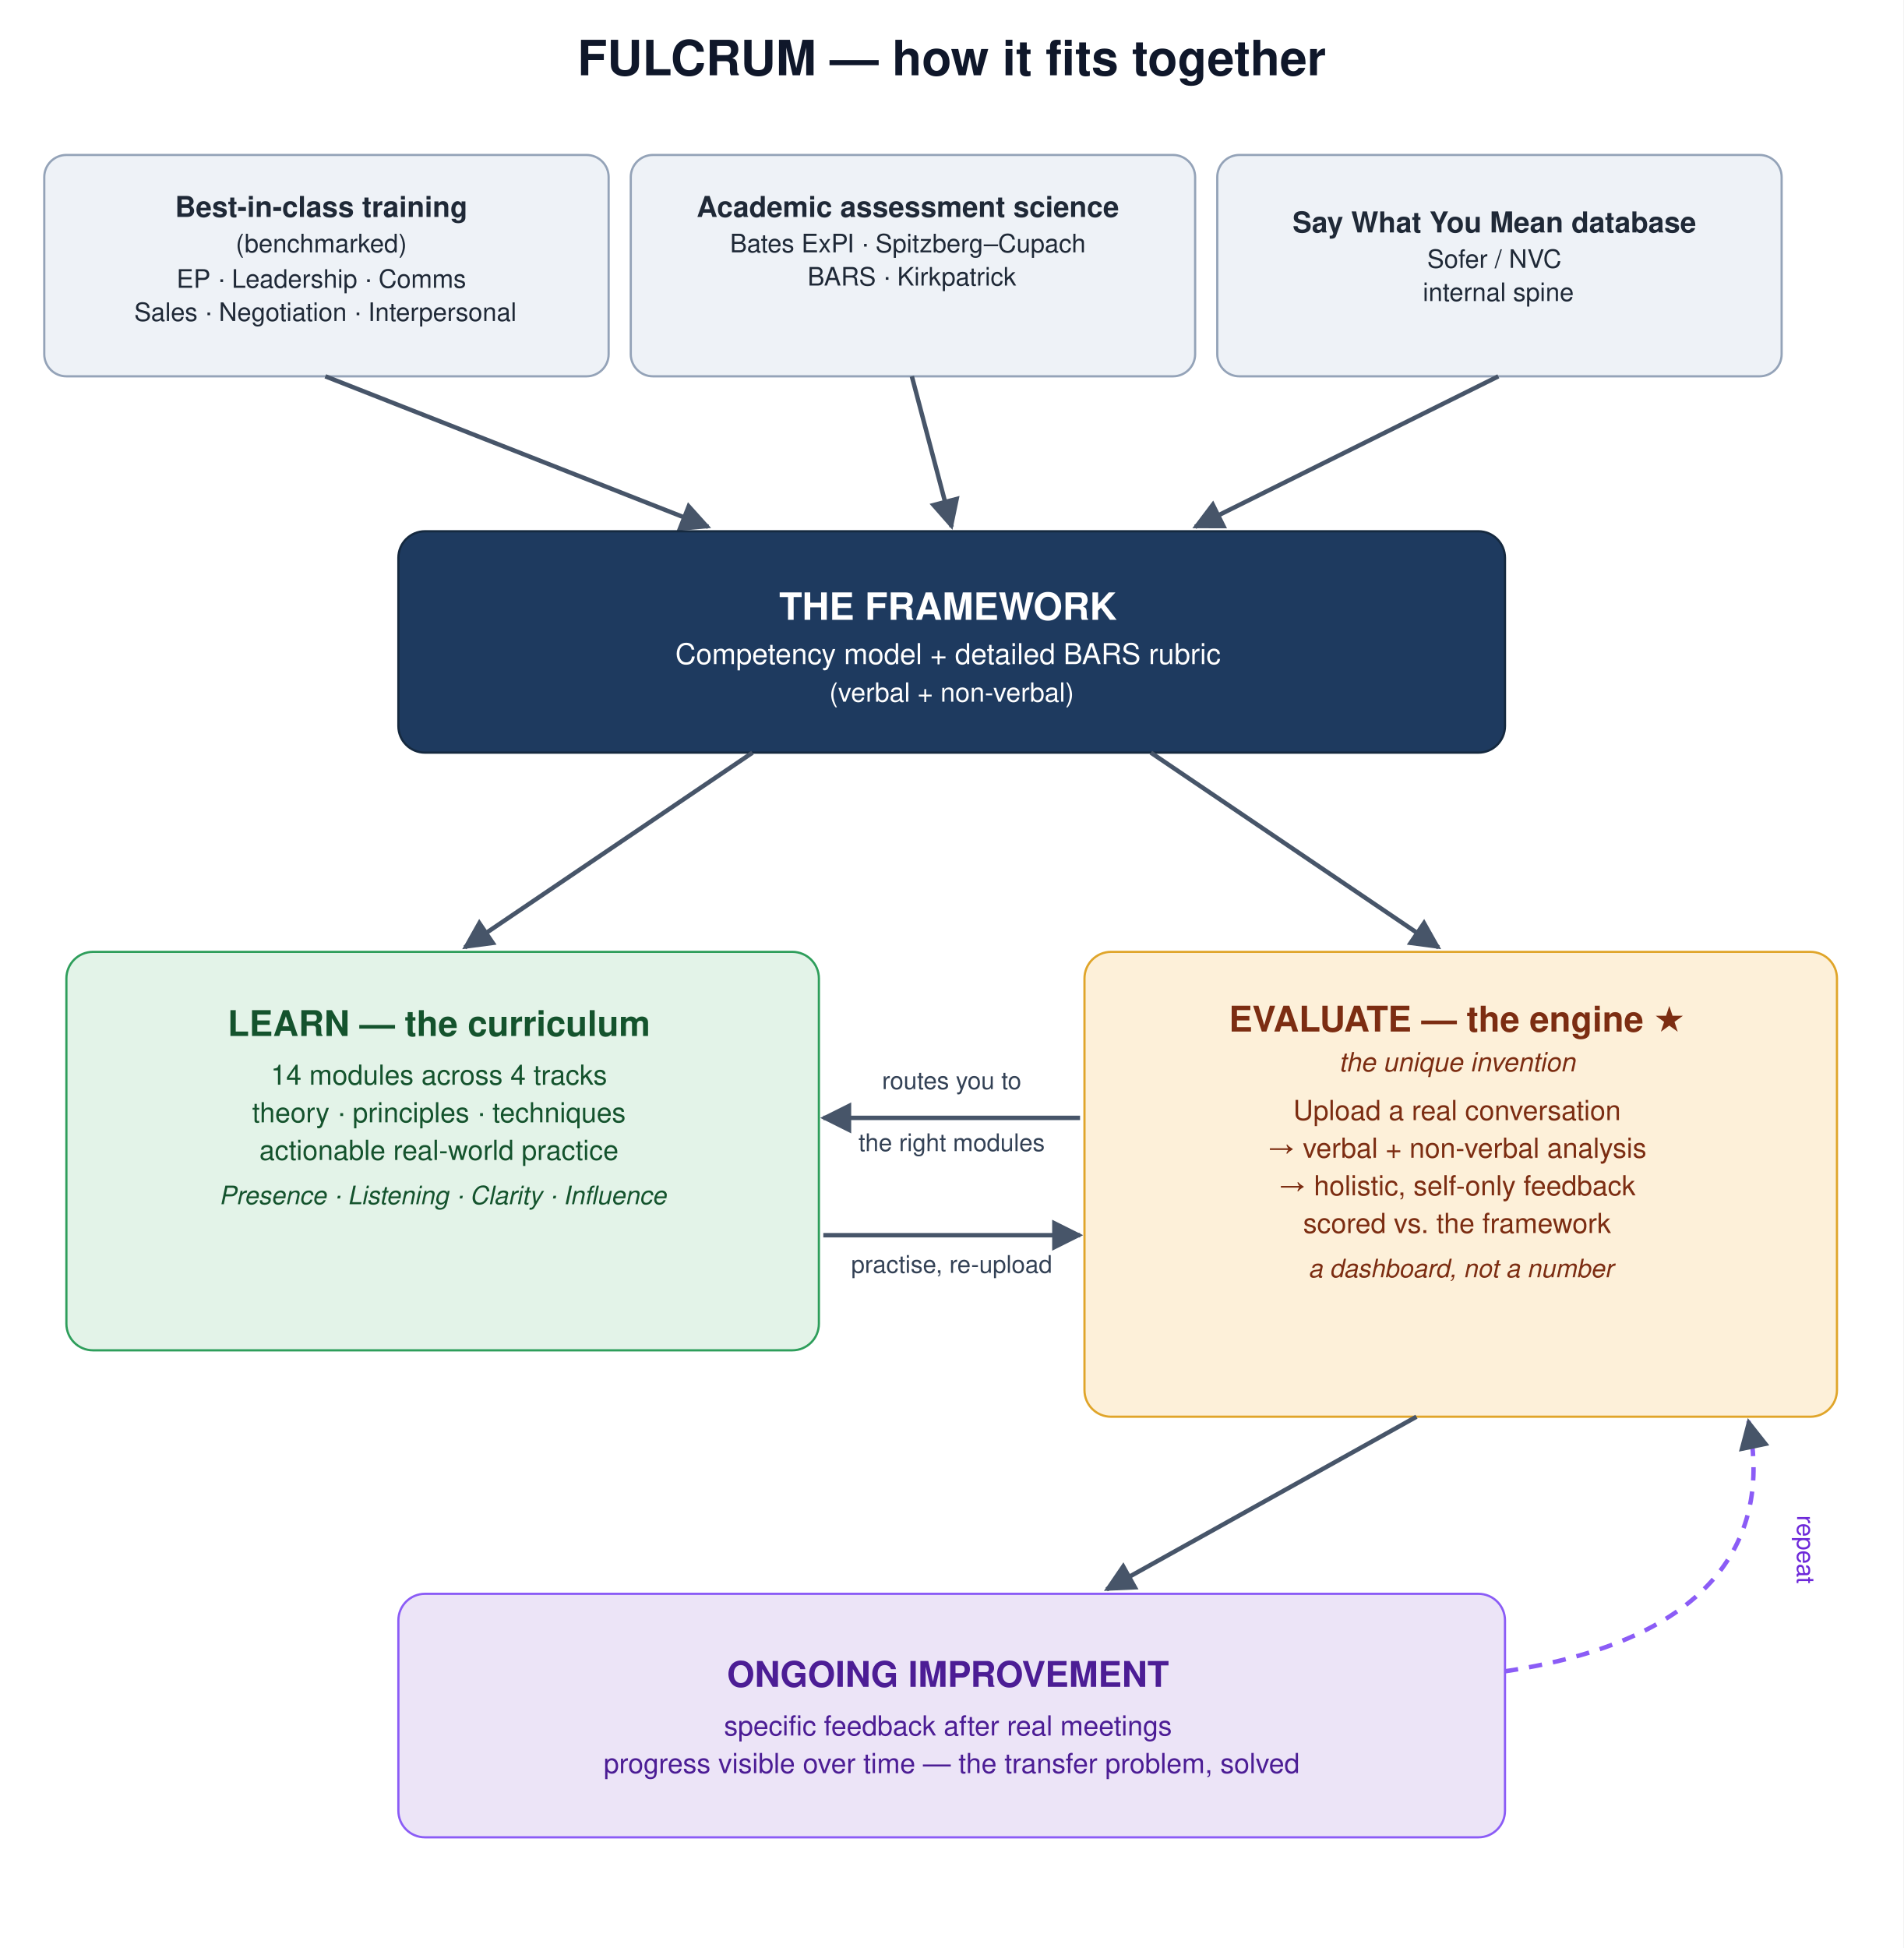
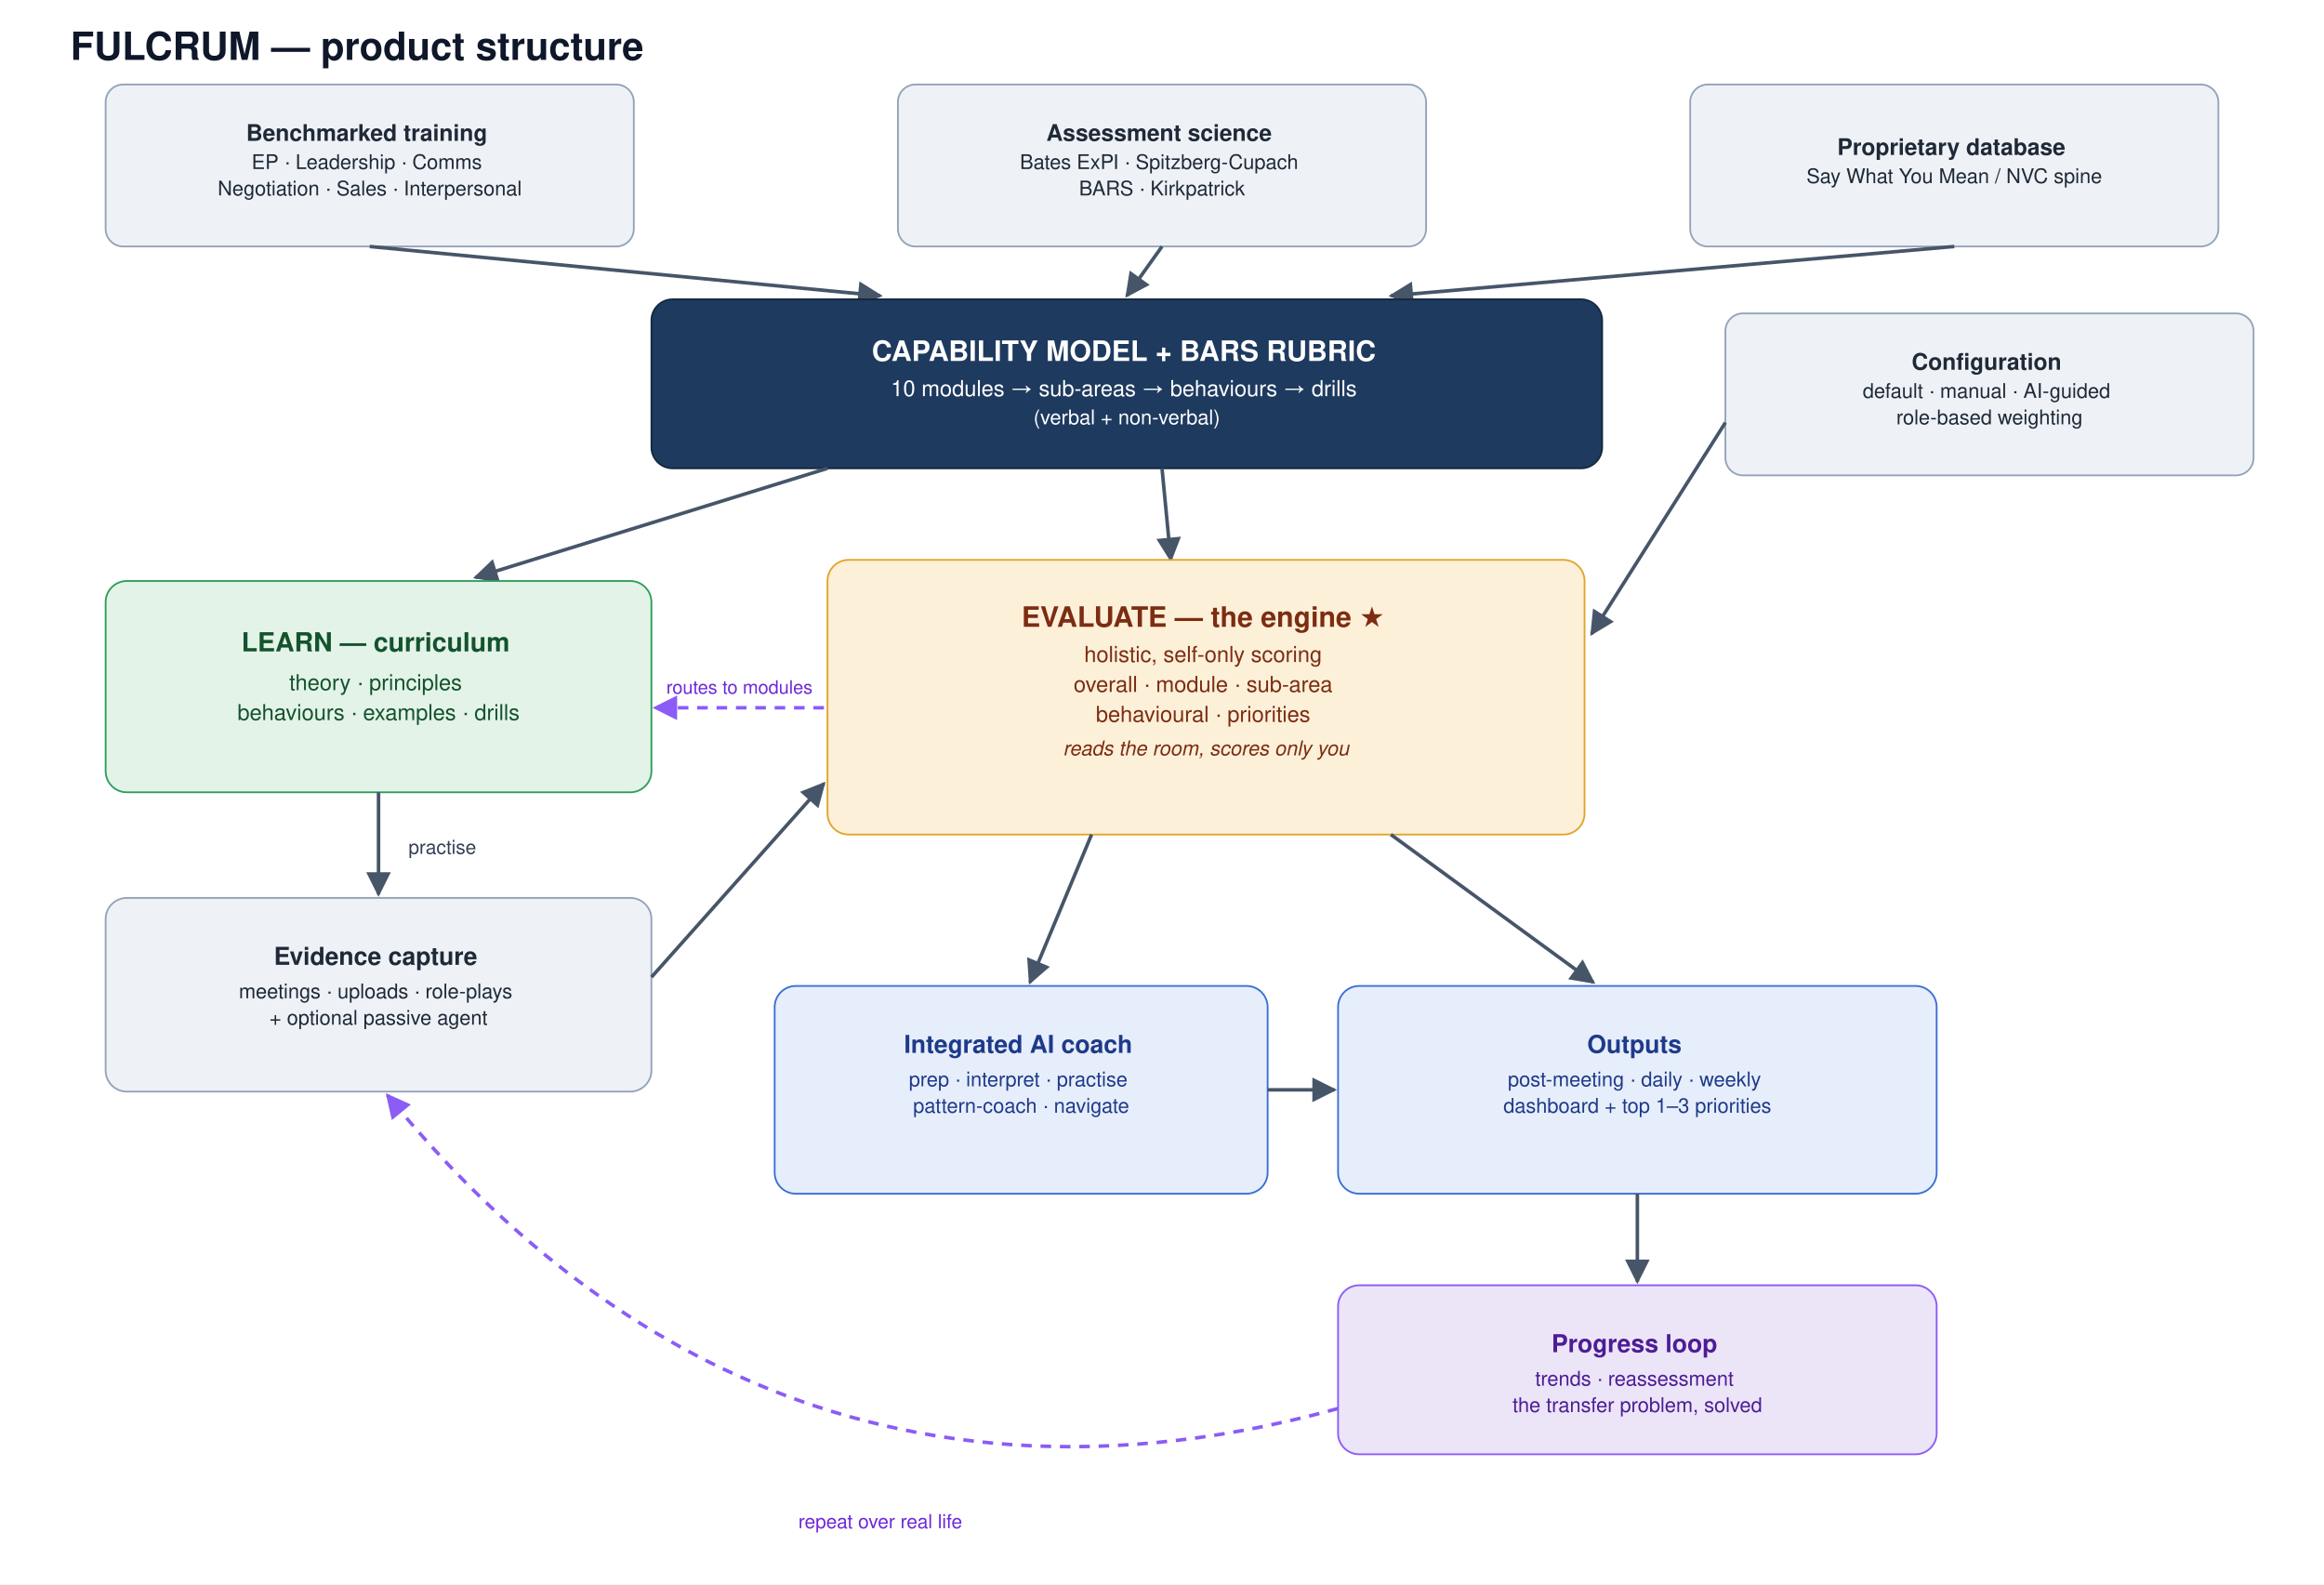
- <svg xmlns="http://www.w3.org/2000/svg" width="860" height="880" viewBox="0 0 860 880" font-family="Helvetica, Arial, sans-serif">
+ <svg xmlns="http://www.w3.org/2000/svg" width="1320" height="900" viewBox="0 0 1320 900" font-family="Helvetica, Arial, sans-serif">
  <defs>
    <marker id="arrow" viewBox="0 0 10 10" refX="9" refY="5" markerWidth="7" markerHeight="7" orient="auto-start-reverse">
      <path d="M0,0 L10,5 L0,10 z" fill="#475569" />
    </marker>
+     <marker id="arrowP" viewBox="0 0 10 10" refX="9" refY="5" markerWidth="7" markerHeight="7" orient="auto-start-reverse">
+       <path d="M0,0 L10,5 L0,10 z" fill="#8b5cf6" />
+     </marker>
  </defs>
-   <rect x="0" y="0" width="860" height="880" fill="#ffffff" />
-   <text x="430" y="34" text-anchor="middle" font-size="22" font-weight="bold" fill="#0f172a">FULCRUM — how it fits together</text>
-   <rect x="20" y="70" width="255" height="100" rx="10" fill="#eef2f7" stroke="#94a3b8" />
-   <text x="147" y="98" text-anchor="middle" font-size="13" font-weight="bold" fill="#1f2937">
-     <tspan x="147" dy="0">Best-in-class training</tspan>
-     <tspan x="147" dy="16" font-weight="normal" font-size="11.5">(benchmarked)</tspan>
-     <tspan x="147" dy="16" font-weight="normal" font-size="11.5">EP · Leadership · Comms</tspan>
-     <tspan x="147" dy="15" font-weight="normal" font-size="11.5">Sales · Negotiation · Interpersonal</tspan>
+   <rect x="0" y="0" width="1320" height="900" fill="#ffffff" />
+   <text x="40" y="34" font-size="22" font-weight="bold" fill="#0f172a">FULCRUM — product structure</text>
+   <rect x="60" y="48" width="300" height="92" rx="10" fill="#eef2f7" stroke="#94a3b8" />
+   <text x="210" y="80" text-anchor="middle" fill="#1f2937">
+     <tspan x="210" dy="0" font-size="13" font-weight="bold">Benchmarked training</tspan>
+     <tspan x="210" dy="16" font-size="11.5">EP · Leadership · Comms</tspan>
+     <tspan x="210" dy="15" font-size="11.5">Negotiation · Sales · Interpersonal</tspan>
  </text>
-   <rect x="285" y="70" width="255" height="100" rx="10" fill="#eef2f7" stroke="#94a3b8" />
-   <text x="412" y="98" text-anchor="middle" font-size="13" font-weight="bold" fill="#1f2937">
-     <tspan x="412" dy="0">Academic assessment science</tspan>
-     <tspan x="412" dy="16" font-weight="normal" font-size="11.5">Bates ExPI · Spitzberg–Cupach</tspan>
-     <tspan x="412" dy="15" font-weight="normal" font-size="11.5">BARS · Kirkpatrick</tspan>
+   <rect x="510" y="48" width="300" height="92" rx="10" fill="#eef2f7" stroke="#94a3b8" />
+   <text x="660" y="80" text-anchor="middle" fill="#1f2937">
+     <tspan x="660" dy="0" font-size="13" font-weight="bold">Assessment science</tspan>
+     <tspan x="660" dy="16" font-size="11.5">Bates ExPI · Spitzberg-Cupach</tspan>
+     <tspan x="660" dy="15" font-size="11.5">BARS · Kirkpatrick</tspan>
  </text>
-   <rect x="550" y="70" width="255" height="100" rx="10" fill="#eef2f7" stroke="#94a3b8" />
-   <text x="677" y="105" text-anchor="middle" font-size="13" font-weight="bold" fill="#1f2937">
-     <tspan x="677" dy="0">Say What You Mean database</tspan>
-     <tspan x="677" dy="16" font-weight="normal" font-size="11.5">Sofer / NVC</tspan>
-     <tspan x="677" dy="15" font-weight="normal" font-size="11.5">internal spine</tspan>
+   <rect x="960" y="48" width="300" height="92" rx="10" fill="#eef2f7" stroke="#94a3b8" />
+   <text x="1110" y="88" text-anchor="middle" fill="#1f2937">
+     <tspan x="1110" dy="0" font-size="13" font-weight="bold">Proprietary database</tspan>
+     <tspan x="1110" dy="16" font-size="11.5">Say What You Mean / NVC spine</tspan>
  </text>
-   <line x1="147" y1="170" x2="320" y2="238" stroke="#475569" stroke-width="2" marker-end="url(#arrow)" />
-   <line x1="412" y1="170" x2="430" y2="238" stroke="#475569" stroke-width="2" marker-end="url(#arrow)" />
-   <line x1="677" y1="170" x2="540" y2="238" stroke="#475569" stroke-width="2" marker-end="url(#arrow)" />
-   <rect x="180" y="240" width="500" height="100" rx="12" fill="#1e3a5f" stroke="#15293f" />
-   <text x="430" y="280" text-anchor="middle" fill="#ffffff">
-     <tspan x="430" dy="0" font-size="17" font-weight="bold">THE FRAMEWORK</tspan>
-     <tspan x="430" dy="20" font-size="13">Competency model + detailed BARS rubric</tspan>
-     <tspan x="430" dy="17" font-size="12">(verbal + non-verbal)</tspan>
+   <line x1="210" y1="140" x2="500" y2="168" stroke="#475569" stroke-width="2" marker-end="url(#arrow)" />
+   <line x1="660" y1="140" x2="640" y2="168" stroke="#475569" stroke-width="2" marker-end="url(#arrow)" />
+   <line x1="1110" y1="140" x2="790" y2="168" stroke="#475569" stroke-width="2" marker-end="url(#arrow)" />
+   <rect x="370" y="170" width="540" height="96" rx="12" fill="#1e3a5f" stroke="#15293f" />
+   <text x="640" y="205" text-anchor="middle" fill="#ffffff">
+     <tspan x="640" dy="0" font-size="16" font-weight="bold">CAPABILITY MODEL + BARS RUBRIC</tspan>
+     <tspan x="640" dy="20" font-size="12.5">10 modules → sub-areas → behaviours → drills</tspan>
+     <tspan x="640" dy="16" font-size="11.5">(verbal + non-verbal)</tspan>
  </text>
-   <line x1="340" y1="340" x2="210" y2="428" stroke="#475569" stroke-width="2" marker-end="url(#arrow)" />
-   <line x1="520" y1="340" x2="650" y2="428" stroke="#475569" stroke-width="2" marker-end="url(#arrow)" />
-   <rect x="30" y="430" width="340" height="180" rx="12" fill="#e3f3e8" stroke="#2e9e5b" />
-   <text x="200" y="468" text-anchor="middle" fill="#14532d">
-     <tspan x="200" dy="0" font-size="16" font-weight="bold">LEARN — the curriculum</tspan>
-     <tspan x="200" dy="22" font-size="12.5">14 modules across 4 tracks</tspan>
-     <tspan x="200" dy="17" font-size="12.5">theory · principles · techniques</tspan>
-     <tspan x="200" dy="17" font-size="12.5">actionable real-world practice</tspan>
-     <tspan x="200" dy="20" font-size="11.5" font-style="italic">Presence · Listening · Clarity · Influence</tspan>
+   <rect x="980" y="178" width="300" height="92" rx="10" fill="#eef2f7" stroke="#94a3b8" />
+   <text x="1130" y="210" text-anchor="middle" fill="#1f2937">
+     <tspan x="1130" dy="0" font-size="13" font-weight="bold">Configuration</tspan>
+     <tspan x="1130" dy="16" font-size="11.5">default · manual · AI-guided</tspan>
+     <tspan x="1130" dy="15" font-size="11.5">role-based weighting</tspan>
  </text>
-   <rect x="490" y="430" width="340" height="210" rx="12" fill="#fdf0d9" stroke="#e0a52a" />
-   <text x="660" y="466" text-anchor="middle" fill="#7c2d12">
-     <tspan x="660" dy="0" font-size="16" font-weight="bold">EVALUATE — the engine  ★</tspan>
-     <tspan x="660" dy="18" font-size="12" font-style="italic">the unique invention</tspan>
-     <tspan x="660" dy="22" font-size="12.5">Upload a real conversation</tspan>
-     <tspan x="660" dy="17" font-size="12.5">→ verbal + non-verbal analysis</tspan>
-     <tspan x="660" dy="17" font-size="12.5">→ holistic, self-only feedback</tspan>
-     <tspan x="660" dy="17" font-size="12.5">scored vs. the framework</tspan>
-     <tspan x="660" dy="20" font-size="11.5" font-style="italic">a dashboard, not a number</tspan>
+   <line x1="470" y1="266" x2="270" y2="328" stroke="#475569" stroke-width="2" marker-end="url(#arrow)" />
+   <line x1="660" y1="266" x2="665" y2="318" stroke="#475569" stroke-width="2" marker-end="url(#arrow)" />
+   <line x1="980" y1="240" x2="904" y2="360" stroke="#475569" stroke-width="2" marker-end="url(#arrow)" />
+   <rect x="60" y="330" width="310" height="120" rx="12" fill="#e3f3e8" stroke="#2e9e5b" />
+   <text x="215" y="370" text-anchor="middle" fill="#14532d">
+     <tspan x="215" dy="0" font-size="15" font-weight="bold">LEARN — curriculum</tspan>
+     <tspan x="215" dy="22" font-size="12.5">theory · principles</tspan>
+     <tspan x="215" dy="17" font-size="12.5">behaviours · examples · drills</tspan>
  </text>
-   <text x="430" y="492" text-anchor="middle" font-size="11" fill="#334155">routes you to</text>
-   <line x1="488" y1="505" x2="372" y2="505" stroke="#475569" stroke-width="2" marker-end="url(#arrow)" />
-   <text x="430" y="520" text-anchor="middle" font-size="11" fill="#334155">the right modules</text>
-   <line x1="372" y1="558" x2="488" y2="558" stroke="#475569" stroke-width="2" marker-end="url(#arrow)" />
-   <text x="430" y="575" text-anchor="middle" font-size="11" fill="#334155">practise, re-upload</text>
-   <line x1="640" y1="640" x2="500" y2="718" stroke="#475569" stroke-width="2" marker-end="url(#arrow)" />
-   <rect x="180" y="720" width="500" height="110" rx="12" fill="#ece4f7" stroke="#8b5cf6" />
-   <text x="430" y="762" text-anchor="middle" fill="#4c1d95">
-     <tspan x="430" dy="0" font-size="16" font-weight="bold">ONGOING IMPROVEMENT</tspan>
-     <tspan x="430" dy="22" font-size="12.5">specific feedback after real meetings</tspan>
-     <tspan x="430" dy="17" font-size="12.5">progress visible over time — the transfer problem, solved</tspan>
+   <rect x="470" y="318" width="430" height="156" rx="12" fill="#fdf0d9" stroke="#e0a52a" />
+   <text x="685" y="356" text-anchor="middle" fill="#7c2d12">
+     <tspan x="685" dy="0" font-size="16" font-weight="bold">EVALUATE — the engine  ★</tspan>
+     <tspan x="685" dy="20" font-size="12.5">holistic, self-only scoring</tspan>
+     <tspan x="685" dy="17" font-size="12.5">overall · module · sub-area</tspan>
+     <tspan x="685" dy="17" font-size="12.5">behavioural · priorities</tspan>
+     <tspan x="685" dy="19" font-size="11.5" font-style="italic">reads the room, scores only you</tspan>
  </text>
-   <path d="M680,755 C780,740 800,690 790,642" fill="none" stroke="#8b5cf6" stroke-width="2" stroke-dasharray="6 5" marker-end="url(#arrow)" />
-   <text x="812" y="700" text-anchor="middle" font-size="11" fill="#6d28d9" transform="rotate(90 812 700)">repeat</text>
+   <rect x="60" y="510" width="310" height="110" rx="12" fill="#eef2f7" stroke="#94a3b8" />
+   <text x="215" y="548" text-anchor="middle" fill="#1f2937">
+     <tspan x="215" dy="0" font-size="14" font-weight="bold">Evidence capture</tspan>
+     <tspan x="215" dy="19" font-size="11.5">meetings · uploads · role-plays</tspan>
+     <tspan x="215" dy="15" font-size="11.5">+ optional passive agent</tspan>
+   </text>
+   <line x1="370" y1="555" x2="468" y2="445" stroke="#475569" stroke-width="2" marker-end="url(#arrow)" />
+   <line x1="215" y1="450" x2="215" y2="508" stroke="#475569" stroke-width="2" marker-end="url(#arrow)" />
+   <text x="232" y="485" font-size="11" fill="#334155">practise</text>
+   <line x1="468" y1="402" x2="372" y2="402" stroke="#8b5cf6" stroke-width="2" stroke-dasharray="6 5" marker-end="url(#arrowP)" />
+   <text x="420" y="394" text-anchor="middle" font-size="10.5" fill="#6d28d9">routes to modules</text>
+   <rect x="440" y="560" width="280" height="118" rx="12" fill="#e7eefb" stroke="#3b6fd4" />
+   <text x="580" y="598" text-anchor="middle" fill="#1e3a8a">
+     <tspan x="580" dy="0" font-size="14" font-weight="bold">Integrated AI coach</tspan>
+     <tspan x="580" dy="19" font-size="11.5">prep · interpret · practise</tspan>
+     <tspan x="580" dy="15" font-size="11.5">pattern-coach · navigate</tspan>
+   </text>
+   <rect x="760" y="560" width="340" height="118" rx="12" fill="#e7eefb" stroke="#3b6fd4" />
+   <text x="930" y="598" text-anchor="middle" fill="#1e3a8a">
+     <tspan x="930" dy="0" font-size="14" font-weight="bold">Outputs</tspan>
+     <tspan x="930" dy="19" font-size="11.5">post-meeting · daily · weekly</tspan>
+     <tspan x="930" dy="15" font-size="11.5">dashboard + top 1–3 priorities</tspan>
+   </text>
+   <line x1="620" y1="474" x2="585" y2="558" stroke="#475569" stroke-width="2" marker-end="url(#arrow)" />
+   <line x1="790" y1="474" x2="905" y2="558" stroke="#475569" stroke-width="2" marker-end="url(#arrow)" />
+   <line x1="720" y1="619" x2="758" y2="619" stroke="#475569" stroke-width="2" marker-end="url(#arrow)" />
+   <rect x="760" y="730" width="340" height="96" rx="12" fill="#ece4f7" stroke="#8b5cf6" />
+   <text x="930" y="768" text-anchor="middle" fill="#4c1d95">
+     <tspan x="930" dy="0" font-size="14" font-weight="bold">Progress loop</tspan>
+     <tspan x="930" dy="19" font-size="11.5">trends · reassessment</tspan>
+     <tspan x="930" dy="15" font-size="11.5">the transfer problem, solved</tspan>
+   </text>
+   <line x1="930" y1="678" x2="930" y2="728" stroke="#475569" stroke-width="2" marker-end="url(#arrow)" />
+   <path d="M760,800 C 470,880 300,720 220,622" fill="none" stroke="#8b5cf6" stroke-width="2" stroke-dasharray="6 5" marker-end="url(#arrowP)" />
+   <text x="500" y="868" text-anchor="middle" font-size="11" fill="#6d28d9">repeat over real life</text>
</svg>
